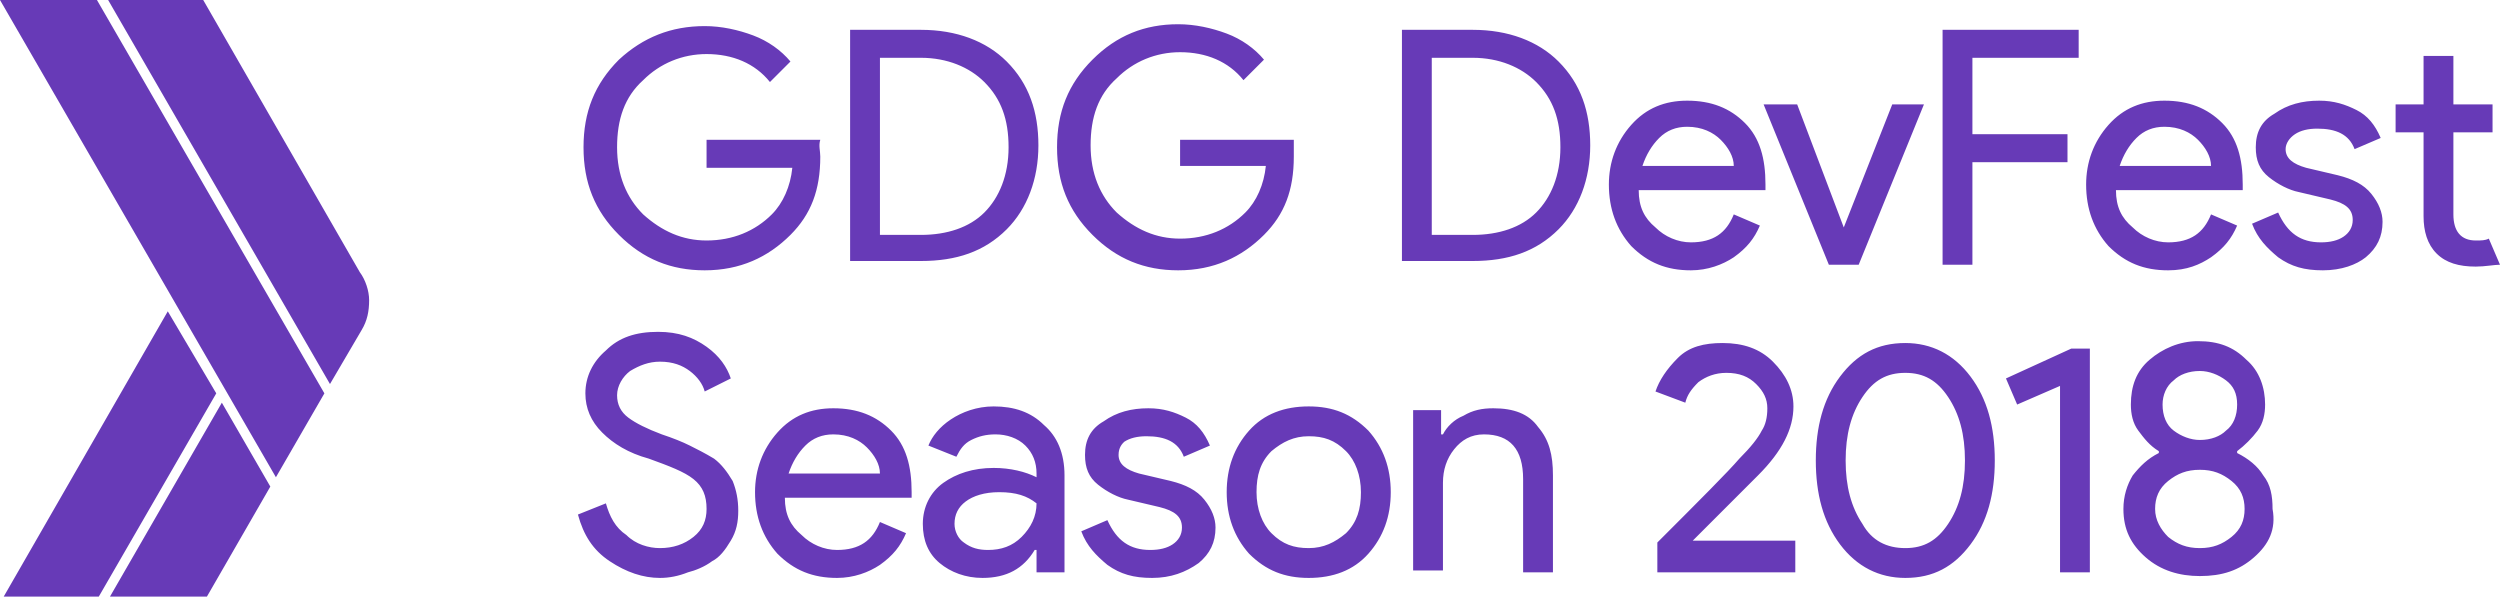
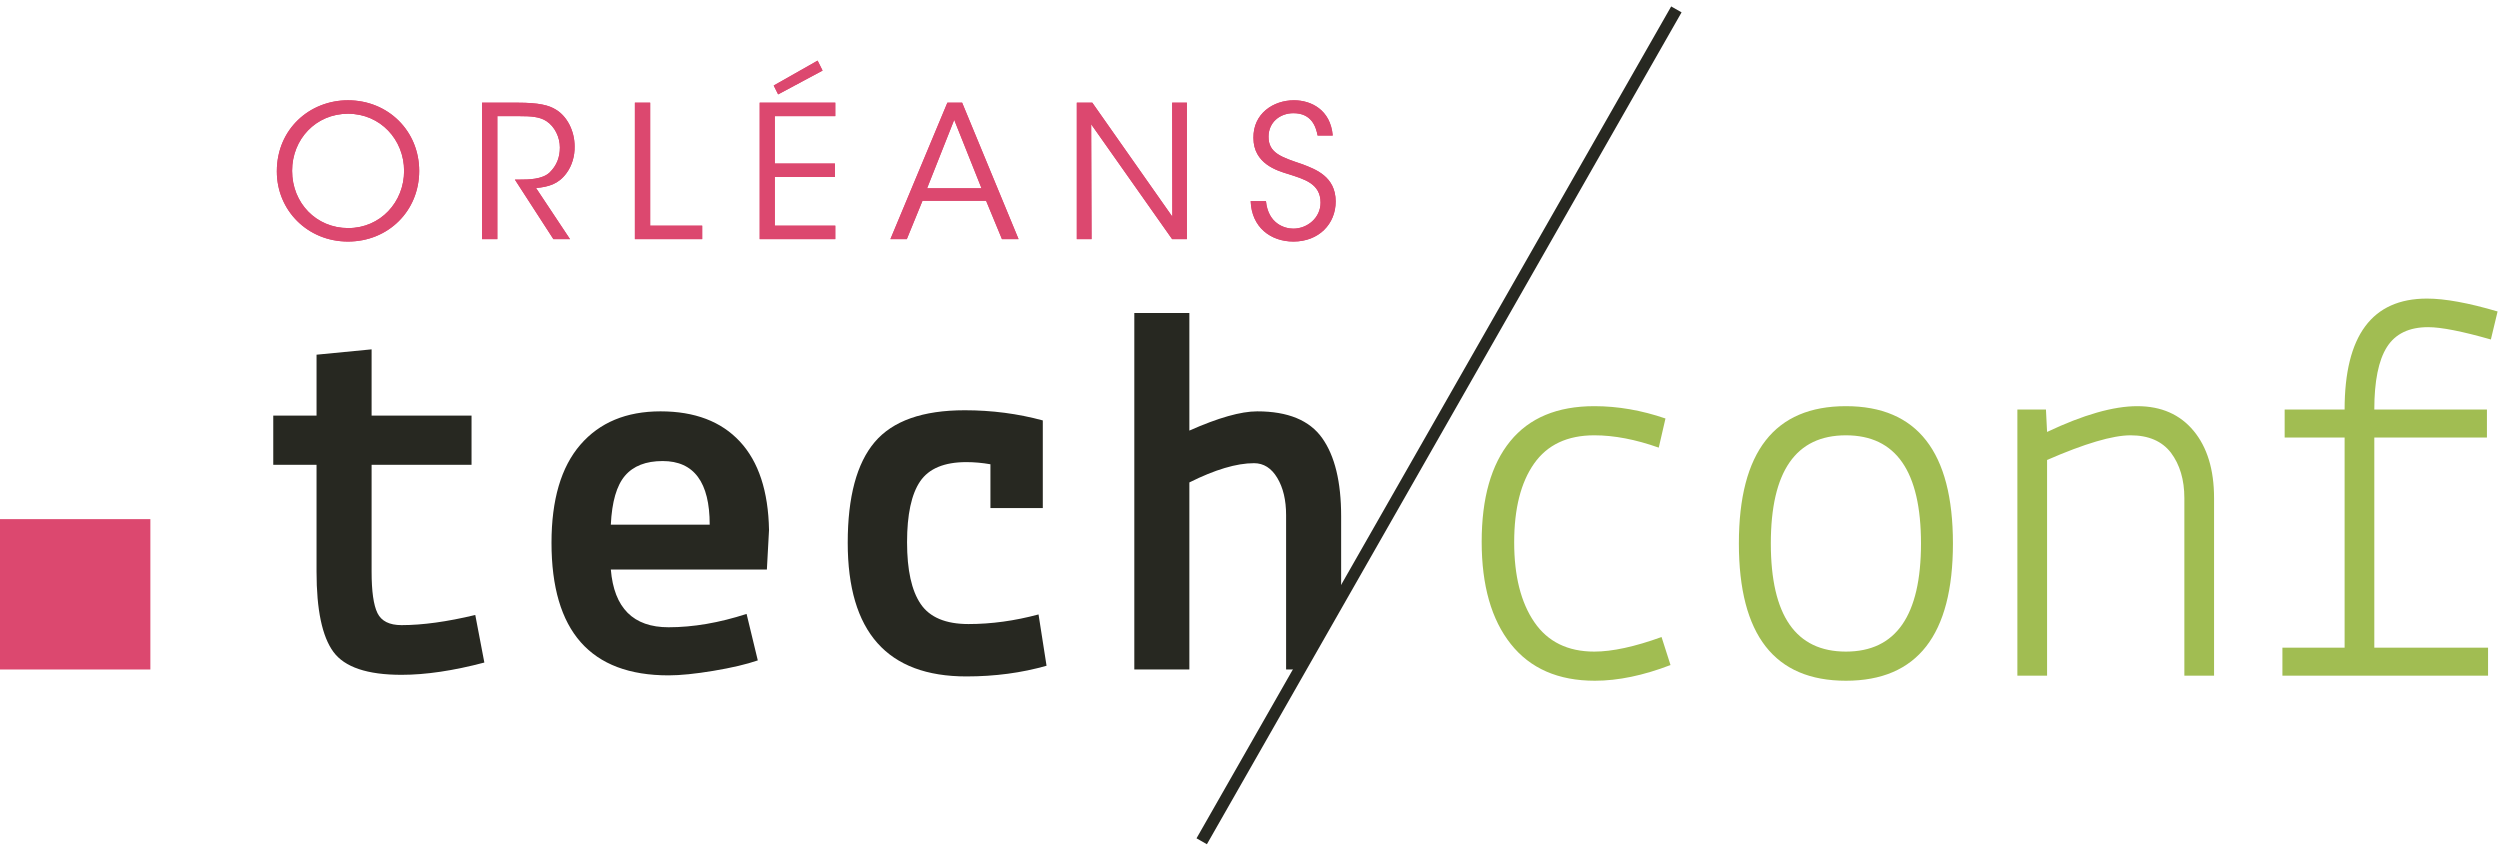
- <svg xmlns="http://www.w3.org/2000/svg" id="Layer_4" width="134.1" height="32">
-   <style>.st0{fill:#673ab7}</style>
-   <g id="XMLID_261_">
-     <path id="XMLID_259_" d="M5.2 0H0l14.8 25.6 2.6-4.5z" class="st0" />
-     <path id="XMLID_258_" d="M19.3 14.6L10.9 0H5.8l11.9 20.6 1.7-2.9c.3-.5.4-1 .4-1.6 0-.5-.2-1.1-.5-1.5z" class="st0" />
-     <path id="XMLID_257_" d="M9 16.7L.2 32h5.1l6.3-10.9z" class="st0" />
-     <path id="XMLID_256_" d="M11.9 21.6L5.9 32h5.2l3.4-5.9z" class="st0" />
-   </g>
-   <g id="XMLID_1_">
-     <path d="M44 8.4c0 1.8-.5 3.1-1.6 4.2-1.2 1.2-2.7 1.9-4.6 1.9-1.8 0-3.3-.6-4.6-1.9-1.3-1.3-1.9-2.8-1.9-4.7s.6-3.4 1.9-4.7C34.5 2 36 1.4 37.8 1.4c.9 0 1.8.2 2.6.5s1.5.8 2 1.4l-1.1 1.1c-.8-1-2-1.5-3.4-1.5-1.3 0-2.5.5-3.4 1.4-1 .9-1.4 2.1-1.4 3.6s.5 2.7 1.4 3.6c1 .9 2.1 1.4 3.4 1.4 1.4 0 2.6-.5 3.5-1.4.6-.6 1-1.5 1.1-2.5h-4.6V7.5H44c-.1.3 0 .6 0 .9zM45.6 14.2V1.6h3.8c1.9 0 3.5.6 4.6 1.7 1.2 1.2 1.7 2.7 1.7 4.5s-.6 3.4-1.7 4.5c-1.2 1.2-2.7 1.7-4.6 1.7h-3.8zm1.6-1.6h2.2c1.4 0 2.6-.4 3.4-1.2.8-.8 1.3-2 1.3-3.5s-.4-2.6-1.3-3.5c-.8-.8-2-1.3-3.4-1.3h-2.2v9.5zM69.4 8.4c0 1.8-.5 3.1-1.6 4.2-1.2 1.2-2.7 1.9-4.6 1.9-1.8 0-3.3-.6-4.6-1.9-1.3-1.3-1.9-2.8-1.9-4.7s.6-3.4 1.9-4.7c1.3-1.3 2.8-1.9 4.6-1.9.9 0 1.8.2 2.6.5s1.5.8 2 1.4l-1.1 1.1c-.8-1-2-1.5-3.4-1.5-1.3 0-2.5.5-3.4 1.4-1 .9-1.4 2.1-1.4 3.6s.5 2.7 1.4 3.6c1 .9 2.1 1.4 3.4 1.4 1.4 0 2.6-.5 3.5-1.4.6-.6 1-1.5 1.1-2.5h-4.6V7.5h6.1v.9zM75.2 14.2V1.6H79c1.9 0 3.5.6 4.6 1.7 1.2 1.2 1.7 2.7 1.7 4.5s-.6 3.4-1.7 4.5C82.4 13.5 80.9 14 79 14h-3.8zm1.6-1.6H79c1.4 0 2.6-.4 3.4-1.2.8-.8 1.3-2 1.3-3.5s-.4-2.6-1.3-3.5c-.8-.8-2-1.3-3.4-1.3h-2.2v9.5zM90.7 14.5c-1.3 0-2.3-.4-3.2-1.3-.8-.9-1.2-2-1.2-3.3 0-1.2.4-2.3 1.2-3.2.8-.9 1.8-1.3 3-1.3 1.3 0 2.3.4 3.1 1.2.8.8 1.1 1.9 1.1 3.3v.3h-6.8c0 .9.3 1.5.9 2 .5.5 1.2.8 1.9.8 1.2 0 1.9-.5 2.3-1.5l1.4.6c-.3.7-.7 1.2-1.4 1.7-.6.4-1.4.7-2.3.7zM93 8.9c0-.5-.3-1-.7-1.4-.4-.4-1-.7-1.8-.7-.6 0-1.1.2-1.5.6-.4.4-.7.9-.9 1.5H93zM98.1 14.2l-3.5-8.6h1.8l2.5 6.6 2.6-6.6h1.7l-3.5 8.6h-1.6zM105.8 14.2h-1.6V1.6h7.3v1.5h-5.7v4.1h5.1v1.5h-5.1v5.5zM116.3 14.5c-1.3 0-2.3-.4-3.2-1.3-.8-.9-1.2-2-1.2-3.3 0-1.2.4-2.3 1.2-3.2.8-.9 1.8-1.3 3-1.3 1.3 0 2.3.4 3.1 1.2.8.8 1.1 1.9 1.1 3.3v.3h-6.8c0 .9.3 1.5.9 2 .5.5 1.2.8 1.9.8 1.2 0 1.9-.5 2.3-1.5l1.4.6c-.3.7-.7 1.2-1.4 1.7-.6.4-1.3.7-2.3.7zm2.3-5.6c0-.5-.3-1-.7-1.4-.4-.4-1-.7-1.8-.7-.6 0-1.1.2-1.5.6-.4.4-.7.9-.9 1.5h4.9zM124.6 14.5c-1 0-1.7-.2-2.4-.7-.6-.5-1.1-1-1.4-1.8l1.4-.6c.5 1.1 1.2 1.6 2.3 1.6.5 0 .9-.1 1.2-.3.3-.2.5-.5.5-.9 0-.6-.4-.9-1.2-1.1l-1.7-.4c-.5-.1-1.1-.4-1.6-.8s-.7-.9-.7-1.6c0-.8.3-1.4 1-1.8.7-.5 1.5-.7 2.4-.7.8 0 1.4.2 2 .5.6.3 1 .8 1.3 1.5l-1.4.6c-.3-.8-1-1.1-2-1.1-.5 0-.9.1-1.2.3-.3.2-.5.5-.5.8 0 .5.4.8 1.1 1l1.7.4c.8.2 1.4.5 1.8 1 .4.5.6 1 .6 1.5 0 .8-.3 1.4-.9 1.9-.5.4-1.3.7-2.3.7zM132.8 14.3c-.9 0-1.6-.2-2.1-.7-.5-.5-.7-1.2-.7-2V7.1h-1.5V5.6h1.5V3h1.6v2.6h2.1v1.5h-2.1v4.4c0 .9.4 1.4 1.2 1.4.3 0 .5 0 .7-.1l.6 1.4c-.3 0-.8.1-1.3.1zM35.4 31c-.9 0-1.8-.3-2.7-.9-.9-.6-1.4-1.4-1.7-2.5l1.5-.6c.2.7.5 1.3 1.1 1.7.5.5 1.2.7 1.8.7.7 0 1.3-.2 1.8-.6.5-.4.7-.9.7-1.5 0-.7-.2-1.2-.7-1.6-.5-.4-1.3-.7-2.4-1.1-1.1-.3-1.9-.8-2.5-1.4-.6-.6-.9-1.3-.9-2.1 0-.9.4-1.7 1.1-2.3.7-.7 1.6-1 2.8-1 1.1 0 1.9.3 2.6.8.7.5 1.1 1.1 1.3 1.7l-1.4.7c-.1-.4-.4-.8-.8-1.1-.4-.3-.9-.5-1.6-.5-.6 0-1.1.2-1.6.5-.4.3-.7.8-.7 1.3s.2.9.6 1.2c.4.3 1 .6 1.8.9.6.2 1.1.4 1.5.6.4.2.8.4 1.3.7.4.3.7.7 1 1.2.2.5.3 1 .3 1.6 0 .6-.1 1.1-.4 1.6-.3.5-.6.9-1 1.1-.4.3-.9.5-1.3.6-.5.2-1 .3-1.5.3zM44.9 31c-1.3 0-2.3-.4-3.2-1.3-.8-.9-1.2-2-1.2-3.3 0-1.2.4-2.3 1.2-3.2.8-.9 1.8-1.3 3-1.3 1.3 0 2.3.4 3.1 1.2.8.8 1.1 1.9 1.1 3.3v.3h-6.8c0 .9.3 1.5.9 2 .5.5 1.2.8 1.9.8 1.2 0 1.9-.5 2.3-1.5l1.4.6c-.3.7-.7 1.2-1.4 1.7-.6.4-1.4.7-2.3.7zm2.3-5.6c0-.5-.3-1-.7-1.4-.4-.4-1-.7-1.8-.7-.6 0-1.1.2-1.5.6-.4.4-.7.9-.9 1.5h4.9zM52.7 31c-.9 0-1.7-.3-2.3-.8-.6-.5-.9-1.2-.9-2.1 0-.9.4-1.7 1.1-2.2.7-.5 1.6-.8 2.7-.8.9 0 1.7.2 2.3.5v-.2c0-.6-.2-1.1-.6-1.5-.4-.4-1-.6-1.6-.6-.5 0-.9.1-1.3.3-.4.2-.6.5-.8.9l-1.5-.6c.2-.5.6-1 1.2-1.4.6-.4 1.4-.7 2.3-.7 1.1 0 2 .3 2.7 1 .7.6 1.1 1.5 1.1 2.7v5.2h-1.5v-1.2h-.1c-.6 1-1.5 1.5-2.8 1.5zm.3-1.5c.7 0 1.3-.2 1.8-.7.5-.5.8-1.1.8-1.8-.5-.4-1.1-.6-2-.6-.8 0-1.4.2-1.8.5-.4.3-.6.7-.6 1.2 0 .4.2.8.5 1 .4.3.8.4 1.3.4zM61.8 31c-1 0-1.7-.2-2.4-.7-.6-.5-1.1-1-1.4-1.8l1.4-.6c.5 1.1 1.2 1.6 2.3 1.6.5 0 .9-.1 1.2-.3.3-.2.5-.5.5-.9 0-.6-.4-.9-1.2-1.1l-1.7-.4c-.5-.1-1.1-.4-1.6-.8s-.7-.9-.7-1.6c0-.8.3-1.4 1-1.8.7-.5 1.5-.7 2.4-.7.8 0 1.4.2 2 .5.6.3 1 .8 1.3 1.5l-1.4.6c-.3-.8-1-1.1-2-1.1-.5 0-.9.1-1.2.3-.1.1-.3.3-.3.7 0 .5.4.8 1.1 1l1.7.4c.8.2 1.4.5 1.8 1 .4.5.6 1 .6 1.5 0 .8-.3 1.4-.9 1.9-.7.5-1.5.8-2.5.8zM67 23.1c.8-.9 1.9-1.3 3.2-1.3 1.3 0 2.3.4 3.2 1.3.8.9 1.2 2 1.2 3.3 0 1.3-.4 2.4-1.2 3.3-.8.9-1.9 1.3-3.2 1.3-1.3 0-2.3-.4-3.2-1.3-.8-.9-1.2-2-1.2-3.3 0-1.3.4-2.4 1.2-3.3zm1.2 5.5c.6.6 1.2.8 2 .8s1.4-.3 2-.8c.6-.6.8-1.3.8-2.2 0-.9-.3-1.7-.8-2.2-.6-.6-1.2-.8-2-.8s-1.4.3-2 .8c-.6.6-.8 1.3-.8 2.2 0 .9.3 1.7.8 2.2zM77.3 22.1v1.2h.1c.2-.4.6-.8 1.1-1 .5-.3 1-.4 1.6-.4 1.1 0 1.9.3 2.4 1 .6.7.8 1.5.8 2.6v5.2h-1.6v-5c0-1.6-.7-2.4-2.1-2.4-.7 0-1.2.3-1.6.8-.4.5-.6 1.1-.6 1.8v4.7h-1.6V22h1.5zM96.5 30.7h-7.6v-1.6c2.3-2.3 3.8-3.8 4.4-4.5.6-.6 1-1.1 1.2-1.5.2-.3.3-.7.3-1.2s-.2-.9-.6-1.3c-.4-.4-.9-.6-1.6-.6-.6 0-1.1.2-1.5.5-.4.4-.6.7-.7 1.1l-1.6-.6c.2-.6.6-1.2 1.2-1.8.6-.6 1.4-.8 2.4-.8 1.1 0 2 .3 2.7 1 .7.7 1.1 1.5 1.1 2.4 0 1.2-.6 2.4-1.9 3.7L90.8 29h5.5v1.7zM105.7 29.2c-.9 1.2-2 1.8-3.5 1.8-1.4 0-2.6-.6-3.5-1.8-.9-1.2-1.3-2.7-1.3-4.5 0-1.8.4-3.3 1.3-4.5.9-1.2 2-1.8 3.5-1.8 1.4 0 2.6.6 3.5 1.8.9 1.2 1.3 2.7 1.3 4.5 0 1.8-.4 3.3-1.3 4.5zm-3.5.2c1 0 1.7-.4 2.3-1.3.6-.9.9-2 .9-3.4s-.3-2.5-.9-3.4c-.6-.9-1.3-1.3-2.3-1.3-1 0-1.7.4-2.3 1.3-.6.9-.9 2-.9 3.4s.3 2.5.9 3.4c.5.9 1.3 1.3 2.3 1.3zM112.1 30.7h-1.6v-10l-2.3 1-.6-1.4 3.5-1.6h1v12zM120.9 29.9c-.8.7-1.7 1-2.9 1-1.1 0-2.1-.3-2.9-1-.8-.7-1.2-1.5-1.2-2.6 0-.7.2-1.3.5-1.8.4-.5.8-.9 1.4-1.2v-.1c-.5-.3-.8-.7-1.1-1.1-.3-.4-.4-.9-.4-1.4 0-1 .3-1.8 1-2.4.7-.6 1.6-1 2.6-1 1.1 0 1.9.3 2.6 1 .7.6 1 1.5 1 2.4 0 .5-.1 1-.4 1.4-.3.4-.7.8-1.1 1.1v.1c.6.3 1.1.7 1.4 1.2.4.5.5 1.1.5 1.8.2 1.1-.2 1.9-1 2.6zm-4.6-1.1c.5.4 1 .6 1.7.6s1.2-.2 1.7-.6c.5-.4.7-.9.7-1.5s-.2-1.1-.7-1.5c-.5-.4-1-.6-1.7-.6s-1.2.2-1.7.6c-.5.4-.7.9-.7 1.5s.3 1.1.7 1.5zm.3-5.7c.4.3.9.5 1.4.5.6 0 1.1-.2 1.4-.5.4-.3.6-.8.6-1.4 0-.6-.2-1-.6-1.3-.4-.3-.9-.5-1.4-.5-.6 0-1.1.2-1.4.5-.4.3-.6.8-.6 1.3 0 .6.2 1.1.6 1.4z" class="st0" />
+ <svg xmlns="http://www.w3.org/2000/svg" xmlns:xlink="http://www.w3.org/1999/xlink" width="150px" height="51px" viewBox="0 0 464 157" version="1.1">
+   <defs>
+     <path d="M51.379,30.444 L51.379,30.41 C51.379,22.606 57.438,17.232 64.592,17.232 C72.02,17.232 77.804,22.914 77.804,30.342 C77.804,37.77 72.054,43.452 64.592,43.452 C57.095,43.452 51.379,37.667 51.379,30.444 Z M54.22,30.307 L54.22,30.342 C54.22,36.298 58.704,40.953 64.626,40.953 C70.616,40.953 74.998,36.127 74.998,30.342 C74.998,24.557 70.616,19.73 64.592,19.73 C58.636,19.73 54.22,24.454 54.22,30.307 Z M89.467,43.007 L89.467,17.677 L96.073,17.677 C100.044,17.677 101.893,18.156 103.193,18.977 C105.247,20.21 106.65,22.914 106.65,25.789 C106.685,27.501 106.206,29.315 105.144,30.752 C103.638,32.806 101.824,33.285 99.496,33.525 L105.795,43.007 L102.714,43.007 L95.56,31.951 L96.382,31.951 C98.161,31.951 100.626,31.916 101.995,30.65 C103.33,29.349 103.912,27.809 103.912,25.994 C103.912,24.112 102.988,22.127 101.413,21.1 C100.147,20.278 98.572,20.175 96.279,20.175 L92.308,20.175 L92.308,43.007 L89.467,43.007 Z M117.834,43.007 L117.834,17.677 L120.675,17.677 L120.675,40.508 L130.328,40.508 L130.328,43.007 L117.834,43.007 Z M140.998,43.007 L140.998,17.677 L155.032,17.677 L155.032,20.175 L143.805,20.175 L143.805,28.973 L154.964,28.973 L154.964,31.471 L143.805,31.471 L143.805,40.508 L155.032,40.508 L155.032,43.007 L140.998,43.007 Z M143.599,14.493 L151.746,9.872 L152.67,11.721 L144.421,16.136 L143.599,14.493 Z M171.213,35.887 L168.304,43.007 L165.257,43.007 L175.834,17.677 L178.572,17.677 L189.047,43.007 L185.966,43.007 L183.022,35.887 L171.213,35.887 Z M182.167,33.559 L177.101,20.86 L172.069,33.559 L182.167,33.559 Z M202.729,17.677 L217.585,38.831 L217.551,17.677 L220.289,17.677 L220.289,43.007 L217.551,43.007 L202.524,21.682 L202.592,43.007 L199.854,43.007 L199.854,17.677 L202.729,17.677 Z M232.123,35.955 L234.964,35.955 C235.375,40.166 238.455,41.056 240.03,41.056 C242.666,41.056 245.096,39.036 245.096,36.229 C245.096,32.669 242.05,31.882 239.106,30.924 C237.052,30.307 232.636,29.007 232.636,24.215 C232.568,19.73 236.299,17.232 240.167,17.232 C243.316,17.232 246.944,18.977 247.355,23.77 L244.548,23.77 C244.24,22.127 243.419,19.628 240.064,19.628 C237.531,19.628 235.443,21.339 235.443,23.975 C235.409,27.056 237.908,27.809 241.741,29.109 C244.138,30.034 247.903,31.369 247.903,36.024 C247.903,40.166 244.788,43.452 240.064,43.452 C235.82,43.452 232.294,40.782 232.123,35.955 Z" id="path-1" />
+   </defs>
+   <g id="Page-1" stroke="none" stroke-width="1" fill="none" fill-rule="evenodd">
+     <g id="logo" transform="translate(0, 1)" fill-rule="nonzero">
+       <polygon id="Path" fill="#DC486F" points="0 122.877 0 94.97 27.909 94.97 27.909 122.877" />
+       <path d="M50.717,84.884 L50.717,75.759 L58.751,75.759 L58.751,64.451 L68.969,63.46 L68.969,75.759 L87.518,75.759 L87.518,84.884 L68.969,84.884 L68.969,104.722 C68.969,108.36 69.329,110.922 70.057,112.411 C70.787,113.898 72.272,114.644 74.522,114.644 C78.423,114.644 82.987,114.014 88.211,112.758 L89.896,121.587 C84.144,123.107 79.017,123.867 74.521,123.867 C68.174,123.867 63.959,122.447 61.875,119.602 C59.791,116.759 58.75,111.8 58.75,104.72 L58.75,84.884 L50.717,84.884 Z" id="Path" fill="#272821" />
+       <path d="M107.712,81.166 C111.285,77.033 116.244,74.966 122.595,74.966 C128.942,74.966 133.852,76.837 137.324,80.57 C140.796,84.307 142.597,89.781 142.731,96.986 L142.333,104.328 L113.37,104.328 C113.965,111.471 117.535,115.04 124.081,115.04 C128.643,115.04 133.473,114.214 138.565,112.561 L140.647,121.19 C138.531,121.919 135.79,122.563 132.415,123.126 C129.044,123.686 126.264,123.968 124.081,123.968 C109.601,123.968 102.359,115.768 102.359,99.369 C102.358,91.366 104.143,85.3 107.712,81.166 Z M122.989,84.19 C119.88,84.19 117.55,85.1 115.996,86.919 C114.444,88.74 113.569,91.763 113.369,95.994 L131.72,95.994 C131.72,88.127 128.809,84.19 122.989,84.19 Z" id="Shape" fill="#272821" />
+       <path d="M183.824,92.92 L183.824,84.787 C182.303,84.524 180.815,84.388 179.359,84.388 C175.259,84.388 172.402,85.58 170.779,87.959 C169.161,90.34 168.35,94.11 168.35,99.269 C168.35,104.426 169.193,108.245 170.88,110.723 C172.566,113.203 175.526,114.443 179.759,114.443 C183.988,114.443 188.32,113.851 192.752,112.659 L194.239,122.182 C189.612,123.503 184.648,124.165 179.358,124.165 C164.679,124.165 157.338,115.899 157.338,99.367 C157.338,90.835 159.008,84.605 162.347,80.667 C165.688,76.734 171.258,74.764 179.062,74.764 C184.088,74.764 188.916,75.395 193.544,76.65 L193.544,92.92 L183.824,92.92 Z" id="Path" fill="#272821" />
+       <g id="ORLÉANS" fill="#DC486F">
+         <use xlink:href="#path-1" />
+         <use xlink:href="#path-1" />
+       </g>
+       <path d="M240.675,122.877 L248.916,108.438 L248.916,94.408 C248.916,88.061 247.743,83.234 245.395,79.926 C243.048,76.62 239.031,74.967 233.343,74.967 C230.3,74.967 226.102,76.159 220.746,78.538 L220.746,56.714 L210.528,56.714 L210.528,122.877 L220.746,122.877 L220.746,88.16 C225.507,85.777 229.507,84.587 232.748,84.587 C234.532,84.587 235.973,85.499 237.062,87.316 C238.153,89.135 238.7,91.435 238.7,94.21 L238.7,122.878 L240.675,122.878 L240.675,122.877 Z" id="Path" fill="#272821" />
+       <path d="M223.037,154.76 L311.135,0.364" id="Path" stroke="#272821" stroke-width="2.218" fill="#010101" />
+       <g id="Group" transform="translate(275, 54)" fill="#A1BD52">
+         <path d="M34.112,22.293 L32.864,27.701 C28.564,26.177 24.579,25.413 20.904,25.413 C15.913,25.413 12.184,27.165 9.724,30.665 C7.262,34.166 6.032,39.037 6.032,45.277 C6.032,51.517 7.28,56.457 9.776,60.097 C12.272,63.737 15.98,65.557 20.904,65.557 C24.232,65.557 28.392,64.657 33.384,62.853 L35.048,68.053 C29.986,69.994 25.306,70.964 21.008,70.964 C14.212,70.964 9.012,68.694 5.407,64.152 C1.802,59.612 5.68434189e-14,53.284 5.68434189e-14,45.172 C5.68434189e-14,37.061 1.768,30.839 5.304,26.505 C8.84,22.172 14.04,20.005 20.904,20.005 C25.272,20.005 29.675,20.769 34.112,22.293 Z" id="Path" />
+         <path d="M47.736,45.485 C47.736,28.499 54.356,20.005 67.6,20.005 C80.842,20.005 87.464,28.499 87.464,45.485 C87.464,62.472 80.842,70.964 67.6,70.964 C54.356,70.965 47.736,62.473 47.736,45.485 Z M67.601,25.413 C58.309,25.413 53.665,32.105 53.665,45.485 C53.665,58.867 58.309,65.557 67.601,65.557 C76.891,65.557 81.537,58.867 81.537,45.485 C81.536,32.105 76.891,25.413 67.601,25.413 Z" id="Shape" />
+         <path d="M104.729,20.629 L104.937,24.789 C111.662,21.601 117.243,20.005 121.681,20.005 C126.118,20.005 129.601,21.531 132.133,24.581 C134.663,27.633 135.929,31.793 135.929,37.061 L135.929,70.029 L130.417,70.029 L130.417,37.062 C130.417,33.666 129.585,30.857 127.921,28.638 C126.257,26.49 123.761,25.414 120.433,25.414 C117.105,25.414 111.939,26.94 104.937,29.99 L104.937,70.03 L99.425,70.03 L99.425,20.63 L104.729,20.63 L104.729,20.629 Z" id="Path" />
+         <path d="M148.616,70.029 L148.616,64.829 L160.16,64.829 L160.16,25.829 L149.032,25.829 L149.032,20.629 L160.16,20.629 C160.16,6.901 165.257,0.037 175.448,0.037 C178.776,0.037 183.144,0.835 188.552,2.429 L187.304,7.629 C181.964,6.105 178.082,5.341 175.656,5.341 C172.12,5.341 169.572,6.573 168.012,9.033 C166.451,11.495 165.672,15.361 165.672,20.629 L186.575,20.629 L186.575,25.829 L165.672,25.829 L165.672,64.829 L186.783,64.829 L186.783,70.029 L148.616,70.029 L148.616,70.029 Z" id="Path" />
+       </g>
+     </g>
  </g>
</svg>
